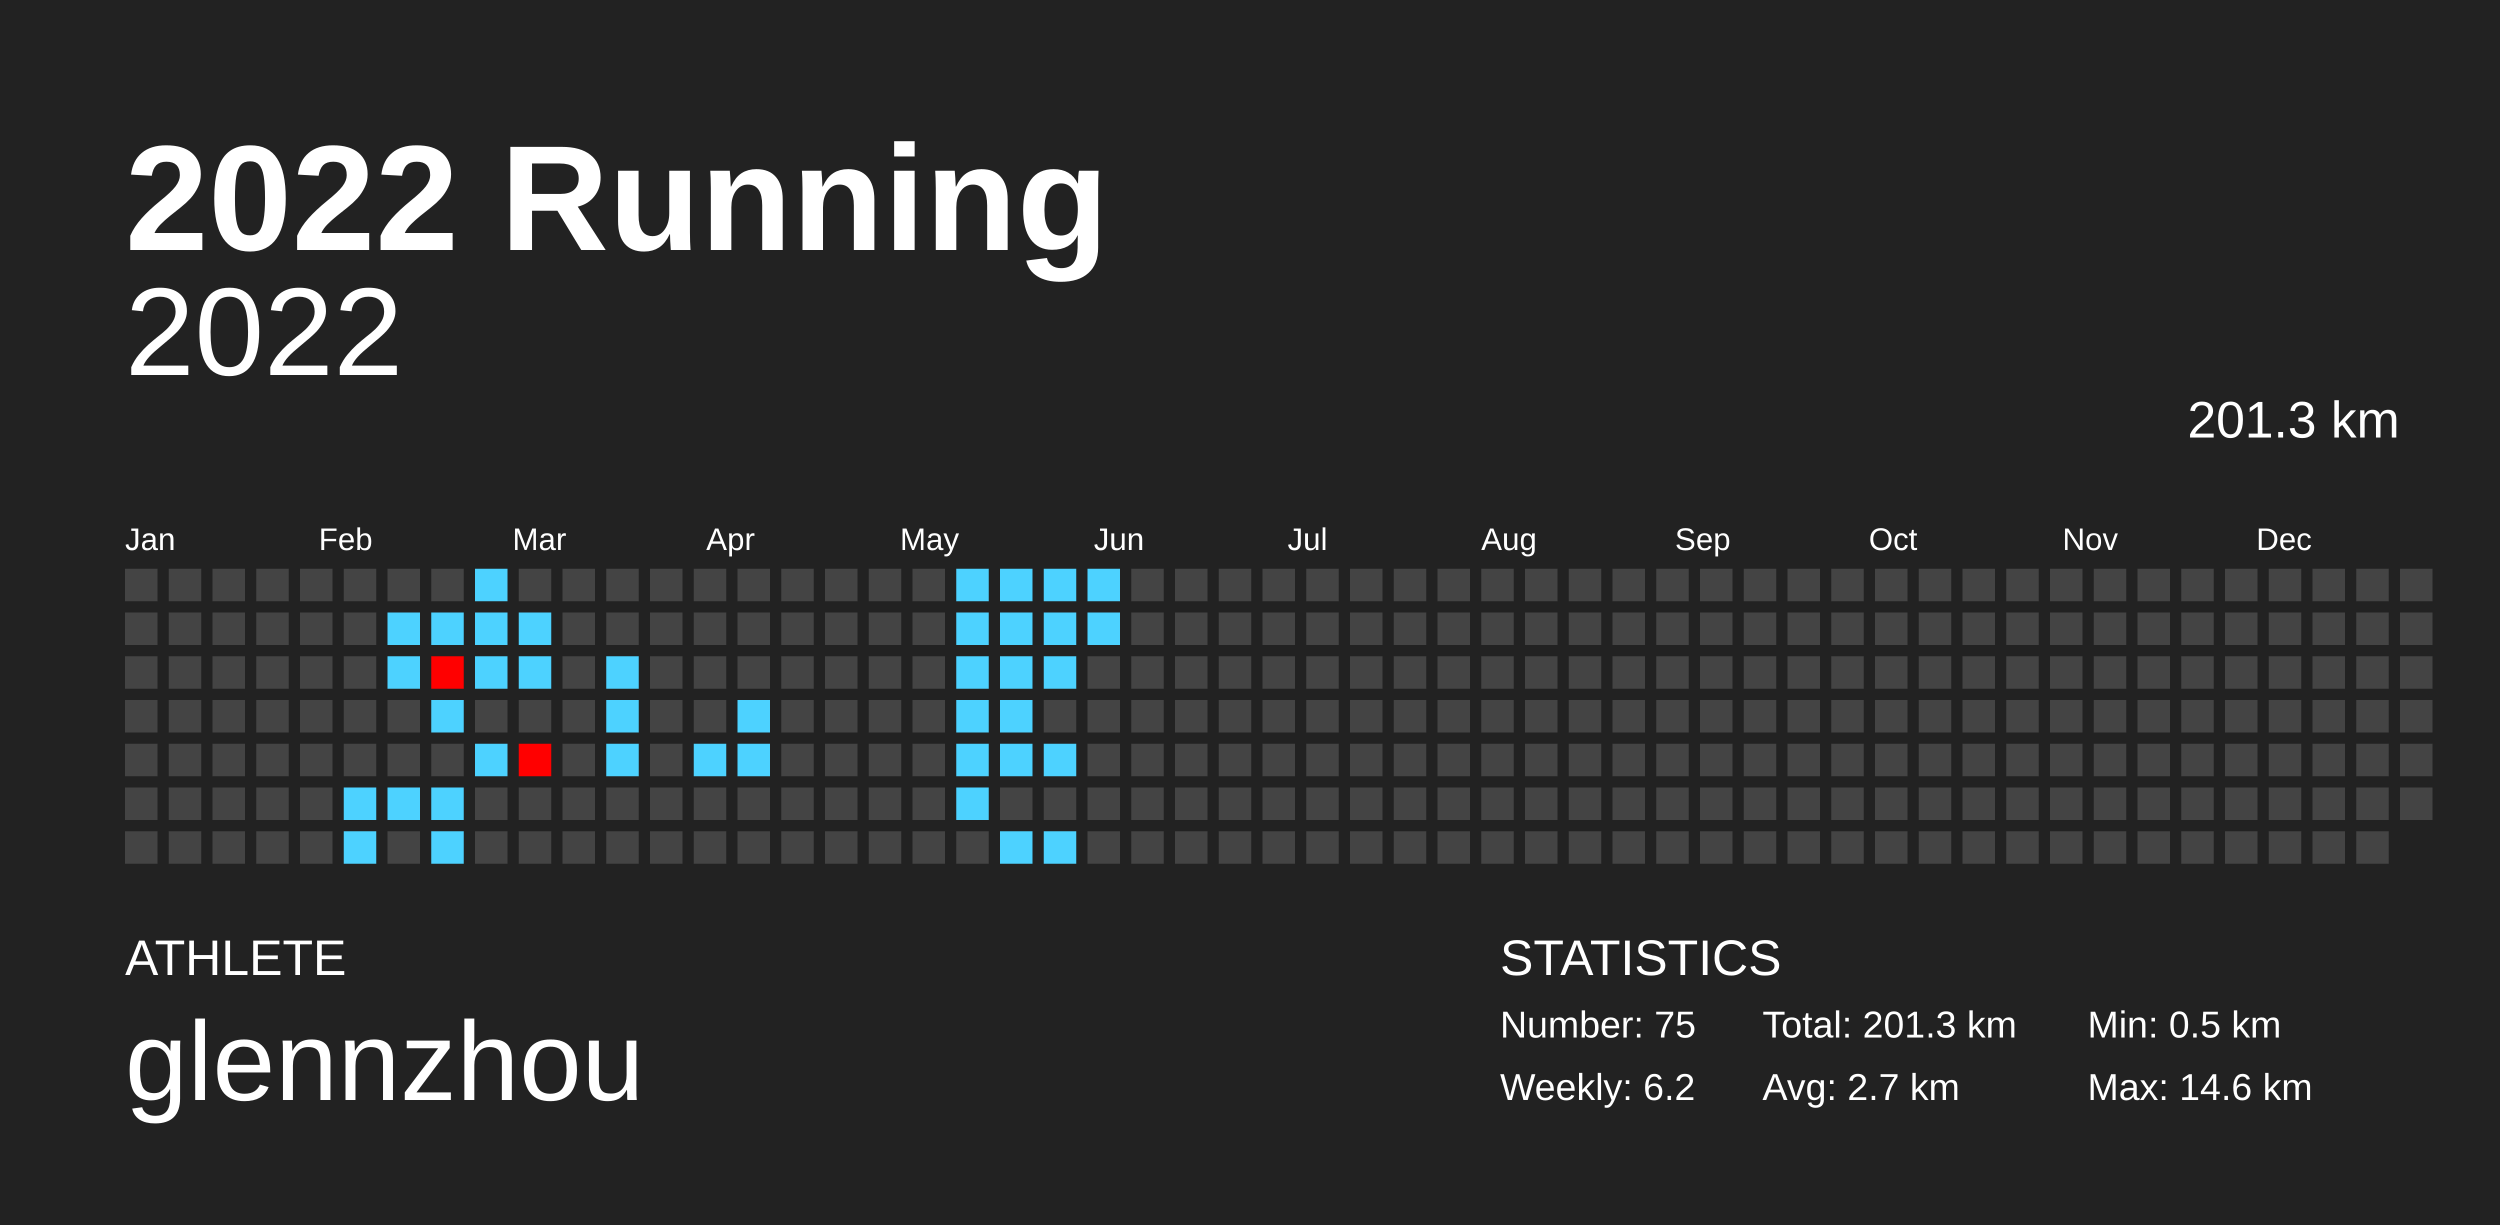
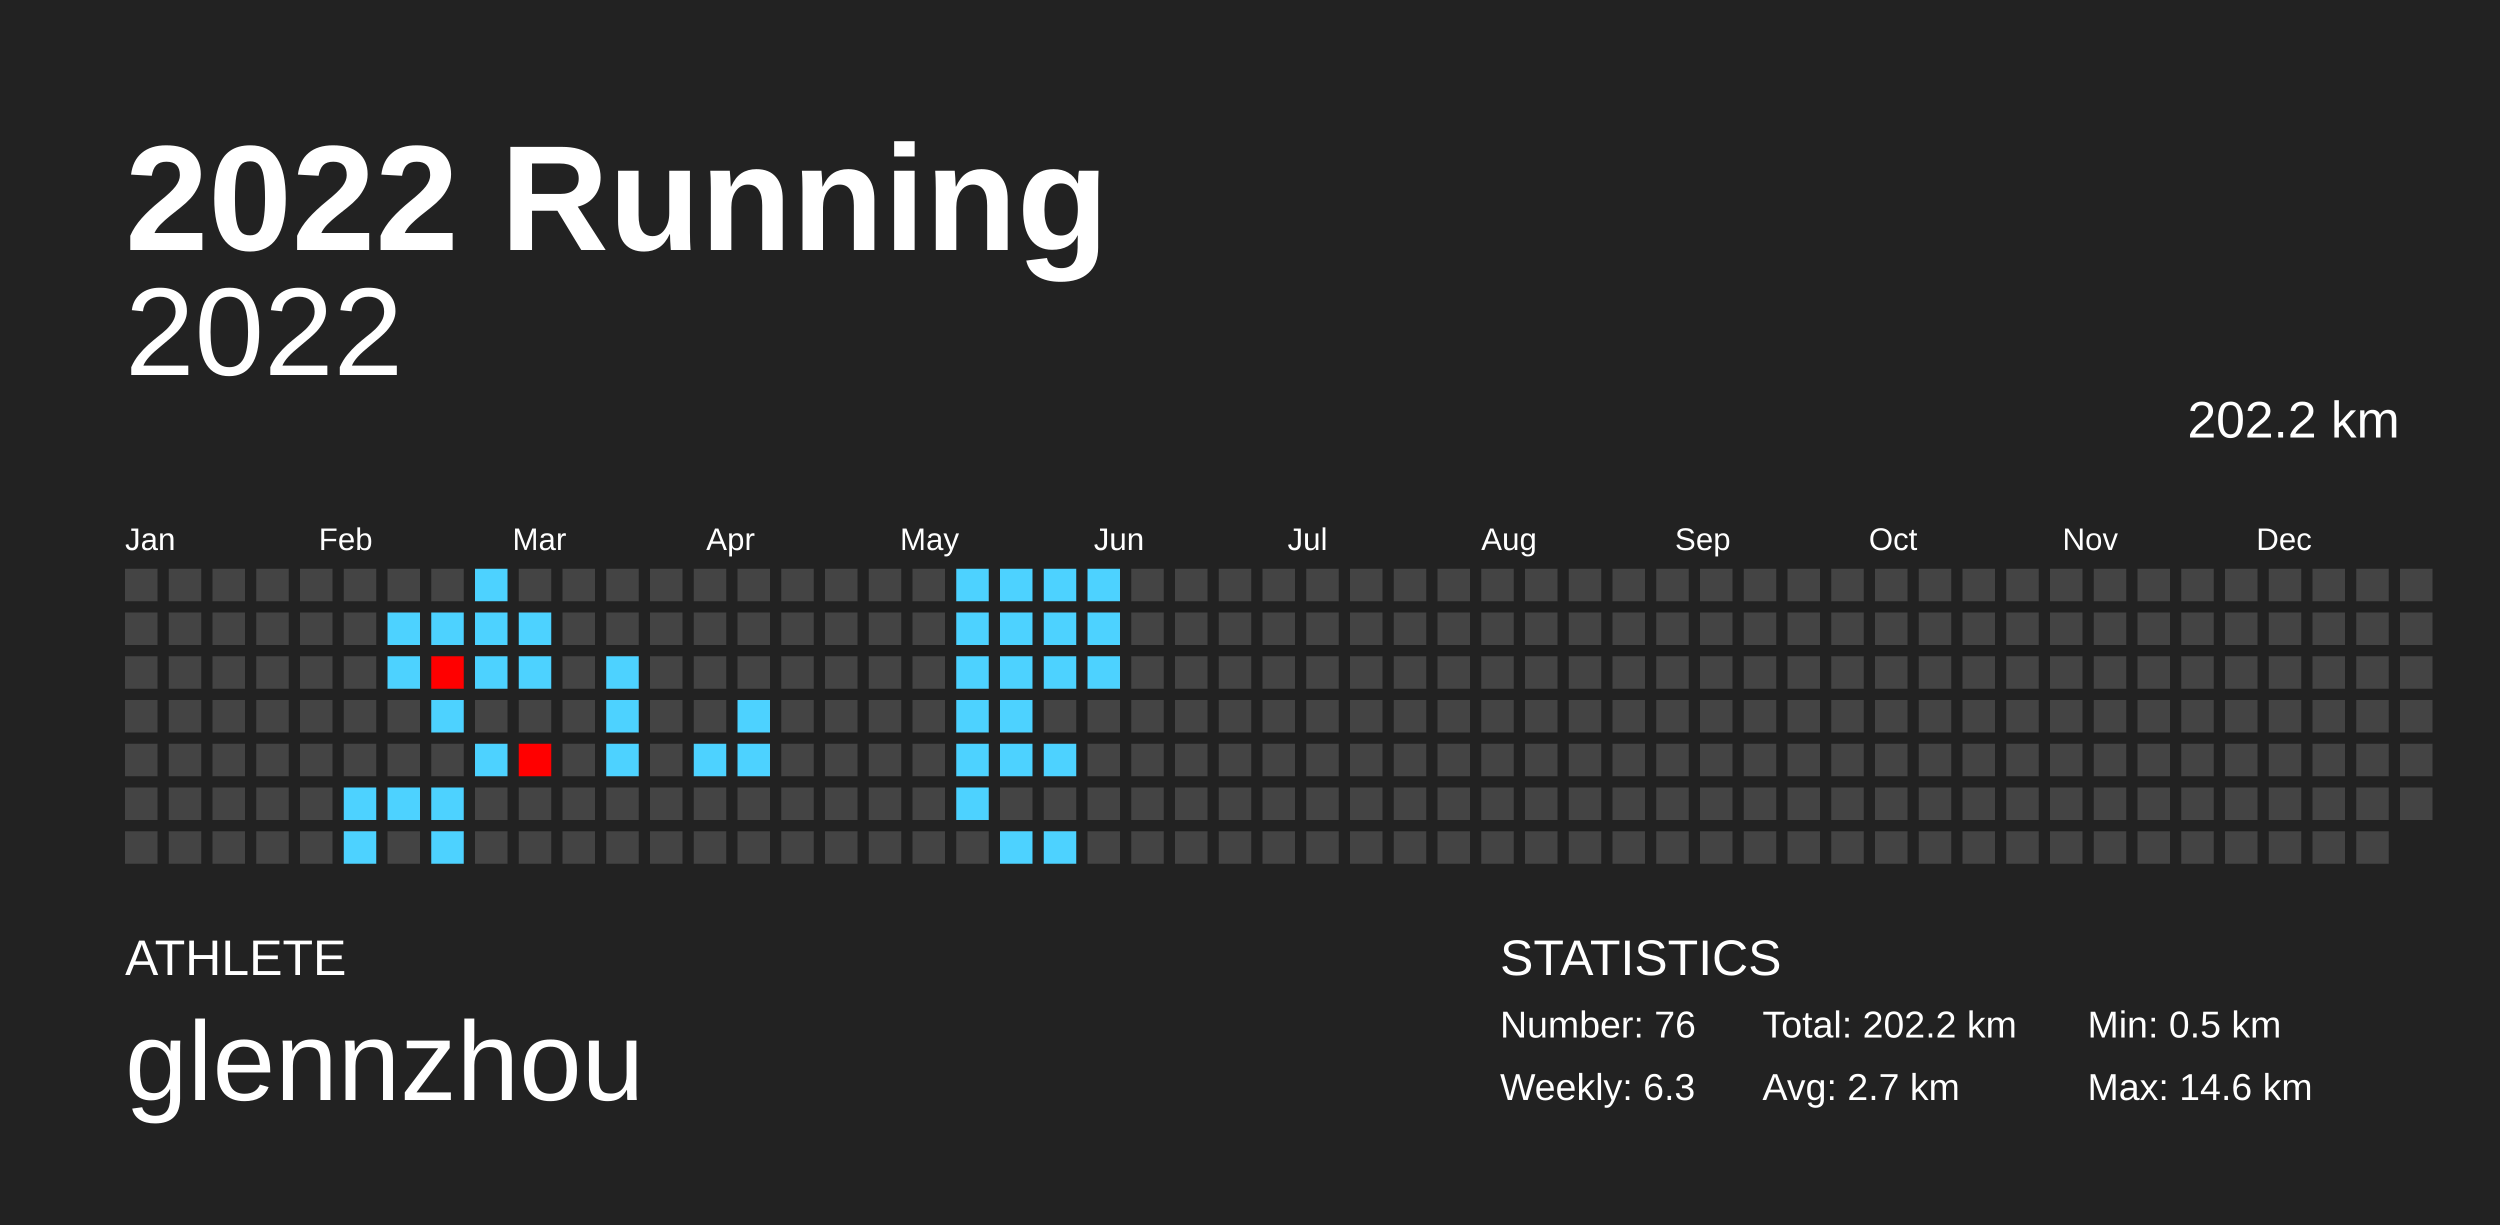
<svg xmlns="http://www.w3.org/2000/svg" baseProfile="full" height="98mm" version="1.1" viewBox="0,0,200,98" width="200mm">
  <defs />
  <rect fill="#222222" height="98" width="200" x="0" y="0" />
  <text fill="#FFFFFF" style="font-size:12px; font-family:Arial; font-weight:bold;" x="10" y="20">2022 Running</text>
  <text fill="#FFFFFF" style="font-size:4px; font-family:Arial" x="10" y="78">ATHLETE</text>
  <text fill="#FFFFFF" style="font-size:9px; font-family:Arial" x="10" y="88">glennzhou</text>
  <text fill="#FFFFFF" style="font-size:4px; font-family:Arial" x="120" y="78">STATISTICS</text>
-   <text fill="#FFFFFF" style="font-size:3px; font-family:Arial" x="120" y="83">Number: 75</text>
-   <text fill="#FFFFFF" style="font-size:3px; font-family:Arial" x="120" y="88">Weekly: 6.2</text>
-   <text fill="#FFFFFF" style="font-size:3px; font-family:Arial" x="141" y="83">Total: 201.3 km</text>
+   <text fill="#FFFFFF" style="font-size:3px; font-family:Arial" x="120" y="83">Number: 76</text>
+   <text fill="#FFFFFF" style="font-size:3px; font-family:Arial" x="120" y="88">Weekly: 6.3</text>
+   <text fill="#FFFFFF" style="font-size:3px; font-family:Arial" x="141" y="83">Total: 202.2 km</text>
  <text fill="#FFFFFF" style="font-size:3px; font-family:Arial" x="141" y="88">Avg: 2.7 km</text>
  <text fill="#FFFFFF" style="font-size:3px; font-family:Arial" x="167" y="83">Min: 0.5 km</text>
  <text fill="#FFFFFF" style="font-size:3px; font-family:Arial" x="167" y="88">Max: 14.6 km</text>
  <text alignment-baseline="hanging" fill="#FFFFFF" style="font-size:10.0px; font-family:Arial;" x="10" y="30">2022</text>
-   <text alignment-baseline="hanging" fill="#FFFFFF" style="font-size:4.125px; font-family:Arial;" x="175" y="35">201.3 km</text>
+   <text alignment-baseline="hanging" fill="#FFFFFF" style="font-size:4.125px; font-family:Arial;" x="175" y="35">202.2 km</text>
  <text fill="#FFFFFF" style="font-size:2.5px; font-family:Arial" x="10.0" y="44">Jan</text>
  <text fill="#FFFFFF" style="font-size:2.5px; font-family:Arial" x="25.5" y="44">Feb</text>
  <text fill="#FFFFFF" style="font-size:2.5px; font-family:Arial" x="41.0" y="44">Mar</text>
  <text fill="#FFFFFF" style="font-size:2.5px; font-family:Arial" x="56.5" y="44">Apr</text>
  <text fill="#FFFFFF" style="font-size:2.5px; font-family:Arial" x="72.0" y="44">May</text>
  <text fill="#FFFFFF" style="font-size:2.5px; font-family:Arial" x="87.5" y="44">Jun</text>
  <text fill="#FFFFFF" style="font-size:2.5px; font-family:Arial" x="103.0" y="44">Jul</text>
  <text fill="#FFFFFF" style="font-size:2.5px; font-family:Arial" x="118.5" y="44">Aug</text>
  <text fill="#FFFFFF" style="font-size:2.5px; font-family:Arial" x="134.0" y="44">Sep</text>
  <text fill="#FFFFFF" style="font-size:2.5px; font-family:Arial" x="149.5" y="44">Oct</text>
  <text fill="#FFFFFF" style="font-size:2.5px; font-family:Arial" x="165.0" y="44">Nov</text>
  <text fill="#FFFFFF" style="font-size:2.5px; font-family:Arial" x="180.5" y="44">Dec</text>
  <rect fill="#444444" height="2.6" width="2.6" x="10.0" y="45.5" />
  <rect fill="#444444" height="2.6" width="2.6" x="10.0" y="49.0" />
  <rect fill="#444444" height="2.6" width="2.6" x="10.0" y="52.5" />
  <rect fill="#444444" height="2.6" width="2.6" x="10.0" y="56.0" />
  <rect fill="#444444" height="2.6" width="2.6" x="10.0" y="59.5" />
  <rect fill="#444444" height="2.6" width="2.6" x="10.0" y="63.0" />
  <rect fill="#444444" height="2.6" width="2.6" x="10.0" y="66.5" />
  <rect fill="#444444" height="2.6" width="2.6" x="13.5" y="45.5" />
  <rect fill="#444444" height="2.6" width="2.6" x="13.5" y="49.0" />
  <rect fill="#444444" height="2.6" width="2.6" x="13.5" y="52.5" />
  <rect fill="#444444" height="2.6" width="2.6" x="13.5" y="56.0" />
  <rect fill="#444444" height="2.6" width="2.6" x="13.5" y="59.5" />
  <rect fill="#444444" height="2.6" width="2.6" x="13.5" y="63.0" />
  <rect fill="#444444" height="2.6" width="2.6" x="13.5" y="66.5" />
  <rect fill="#444444" height="2.6" width="2.6" x="17.0" y="45.5" />
  <rect fill="#444444" height="2.6" width="2.6" x="17.0" y="49.0" />
  <rect fill="#444444" height="2.6" width="2.6" x="17.0" y="52.5" />
  <rect fill="#444444" height="2.6" width="2.6" x="17.0" y="56.0" />
  <rect fill="#444444" height="2.6" width="2.6" x="17.0" y="59.5" />
  <rect fill="#444444" height="2.6" width="2.6" x="17.0" y="63.0" />
  <rect fill="#444444" height="2.6" width="2.6" x="17.0" y="66.5" />
  <rect fill="#444444" height="2.6" width="2.6" x="20.5" y="45.5" />
  <rect fill="#444444" height="2.6" width="2.6" x="20.5" y="49.0" />
  <rect fill="#444444" height="2.6" width="2.6" x="20.5" y="52.5" />
  <rect fill="#444444" height="2.6" width="2.6" x="20.5" y="56.0" />
  <rect fill="#444444" height="2.6" width="2.6" x="20.5" y="59.5" />
  <rect fill="#444444" height="2.6" width="2.6" x="20.5" y="63.0" />
  <rect fill="#444444" height="2.6" width="2.6" x="20.5" y="66.5" />
  <rect fill="#444444" height="2.6" width="2.6" x="24.0" y="45.5" />
  <rect fill="#444444" height="2.6" width="2.6" x="24.0" y="49.0" />
  <rect fill="#444444" height="2.6" width="2.6" x="24.0" y="52.5" />
  <rect fill="#444444" height="2.6" width="2.6" x="24.0" y="56.0" />
  <rect fill="#444444" height="2.6" width="2.6" x="24.0" y="59.5" />
  <rect fill="#444444" height="2.6" width="2.6" x="24.0" y="63.0" />
  <rect fill="#444444" height="2.6" width="2.6" x="24.0" y="66.5" />
  <rect fill="#444444" height="2.6" width="2.6" x="27.5" y="45.5" />
  <rect fill="#444444" height="2.6" width="2.6" x="27.5" y="49.0" />
  <rect fill="#444444" height="2.6" width="2.6" x="27.5" y="52.5" />
  <rect fill="#444444" height="2.6" width="2.6" x="27.5" y="56.0" />
  <rect fill="#444444" height="2.6" width="2.6" x="27.5" y="59.5" />
  <rect fill="#4dd2ff" height="2.6" width="2.6" x="27.5" y="63.0" />
  <rect fill="#4dd2ff" height="2.6" width="2.6" x="27.5" y="66.5" />
  <rect fill="#444444" height="2.6" width="2.6" x="31.0" y="45.5" />
  <rect fill="#4dd2ff" height="2.6" width="2.6" x="31.0" y="49.0" />
  <rect fill="#4dd2ff" height="2.6" width="2.6" x="31.0" y="52.5" />
  <rect fill="#444444" height="2.6" width="2.6" x="31.0" y="56.0" />
  <rect fill="#444444" height="2.6" width="2.6" x="31.0" y="59.5" />
  <rect fill="#4dd2ff" height="2.6" width="2.6" x="31.0" y="63.0" />
  <rect fill="#444444" height="2.6" width="2.6" x="31.0" y="66.5" />
  <rect fill="#444444" height="2.6" width="2.6" x="34.5" y="45.5" />
  <rect fill="#4dd2ff" height="2.6" width="2.6" x="34.5" y="49.0" />
  <rect fill="red" height="2.6" width="2.6" x="34.5" y="52.5" />
  <rect fill="#4dd2ff" height="2.6" width="2.6" x="34.5" y="56.0" />
  <rect fill="#444444" height="2.6" width="2.6" x="34.5" y="59.5" />
  <rect fill="#4dd2ff" height="2.6" width="2.6" x="34.5" y="63.0" />
  <rect fill="#4dd2ff" height="2.6" width="2.6" x="34.5" y="66.5" />
  <rect fill="#4dd2ff" height="2.6" width="2.6" x="38.0" y="45.5" />
  <rect fill="#4dd2ff" height="2.6" width="2.6" x="38.0" y="49.0" />
  <rect fill="#4dd2ff" height="2.6" width="2.6" x="38.0" y="52.5" />
  <rect fill="#444444" height="2.6" width="2.6" x="38.0" y="56.0" />
  <rect fill="#4dd2ff" height="2.6" width="2.6" x="38.0" y="59.5" />
  <rect fill="#444444" height="2.6" width="2.6" x="38.0" y="63.0" />
  <rect fill="#444444" height="2.6" width="2.6" x="38.0" y="66.5" />
  <rect fill="#444444" height="2.6" width="2.6" x="41.5" y="45.5" />
  <rect fill="#4dd2ff" height="2.6" width="2.6" x="41.5" y="49.0" />
  <rect fill="#4dd2ff" height="2.6" width="2.6" x="41.5" y="52.5" />
  <rect fill="#444444" height="2.6" width="2.6" x="41.5" y="56.0" />
  <rect fill="red" height="2.6" width="2.6" x="41.5" y="59.5" />
  <rect fill="#444444" height="2.6" width="2.6" x="41.5" y="63.0" />
  <rect fill="#444444" height="2.6" width="2.6" x="41.5" y="66.5" />
  <rect fill="#444444" height="2.6" width="2.6" x="45.0" y="45.5" />
  <rect fill="#444444" height="2.6" width="2.6" x="45.0" y="49.0" />
  <rect fill="#444444" height="2.6" width="2.6" x="45.0" y="52.5" />
  <rect fill="#444444" height="2.6" width="2.6" x="45.0" y="56.0" />
  <rect fill="#444444" height="2.6" width="2.6" x="45.0" y="59.5" />
  <rect fill="#444444" height="2.6" width="2.6" x="45.0" y="63.0" />
  <rect fill="#444444" height="2.6" width="2.6" x="45.0" y="66.5" />
  <rect fill="#444444" height="2.6" width="2.6" x="48.5" y="45.5" />
  <rect fill="#444444" height="2.6" width="2.6" x="48.5" y="49.0" />
  <rect fill="#4dd2ff" height="2.6" width="2.6" x="48.5" y="52.5" />
  <rect fill="#4dd2ff" height="2.6" width="2.6" x="48.5" y="56.0" />
  <rect fill="#4dd2ff" height="2.6" width="2.6" x="48.5" y="59.5" />
  <rect fill="#444444" height="2.6" width="2.6" x="48.5" y="63.0" />
  <rect fill="#444444" height="2.6" width="2.6" x="48.5" y="66.5" />
  <rect fill="#444444" height="2.6" width="2.6" x="52.0" y="45.5" />
  <rect fill="#444444" height="2.6" width="2.6" x="52.0" y="49.0" />
  <rect fill="#444444" height="2.6" width="2.6" x="52.0" y="52.5" />
  <rect fill="#444444" height="2.6" width="2.6" x="52.0" y="56.0" />
  <rect fill="#444444" height="2.6" width="2.6" x="52.0" y="59.5" />
  <rect fill="#444444" height="2.6" width="2.6" x="52.0" y="63.0" />
  <rect fill="#444444" height="2.6" width="2.6" x="52.0" y="66.5" />
  <rect fill="#444444" height="2.6" width="2.6" x="55.5" y="45.5" />
  <rect fill="#444444" height="2.6" width="2.6" x="55.5" y="49.0" />
  <rect fill="#444444" height="2.6" width="2.6" x="55.5" y="52.5" />
  <rect fill="#444444" height="2.6" width="2.6" x="55.5" y="56.0" />
  <rect fill="#4dd2ff" height="2.6" width="2.6" x="55.5" y="59.5" />
  <rect fill="#444444" height="2.6" width="2.6" x="55.5" y="63.0" />
  <rect fill="#444444" height="2.6" width="2.6" x="55.5" y="66.5" />
  <rect fill="#444444" height="2.6" width="2.6" x="59.0" y="45.5" />
  <rect fill="#444444" height="2.6" width="2.6" x="59.0" y="49.0" />
  <rect fill="#444444" height="2.6" width="2.6" x="59.0" y="52.5" />
  <rect fill="#4dd2ff" height="2.6" width="2.6" x="59.0" y="56.0" />
  <rect fill="#4dd2ff" height="2.6" width="2.6" x="59.0" y="59.5" />
  <rect fill="#444444" height="2.6" width="2.6" x="59.0" y="63.0" />
  <rect fill="#444444" height="2.6" width="2.6" x="59.0" y="66.5" />
  <rect fill="#444444" height="2.6" width="2.6" x="62.5" y="45.5" />
  <rect fill="#444444" height="2.6" width="2.6" x="62.5" y="49.0" />
  <rect fill="#444444" height="2.6" width="2.6" x="62.5" y="52.5" />
  <rect fill="#444444" height="2.6" width="2.6" x="62.5" y="56.0" />
  <rect fill="#444444" height="2.6" width="2.6" x="62.5" y="59.5" />
  <rect fill="#444444" height="2.6" width="2.6" x="62.5" y="63.0" />
  <rect fill="#444444" height="2.6" width="2.6" x="62.5" y="66.5" />
  <rect fill="#444444" height="2.6" width="2.6" x="66.0" y="45.5" />
  <rect fill="#444444" height="2.6" width="2.6" x="66.0" y="49.0" />
  <rect fill="#444444" height="2.6" width="2.6" x="66.0" y="52.5" />
  <rect fill="#444444" height="2.6" width="2.6" x="66.0" y="56.0" />
  <rect fill="#444444" height="2.6" width="2.6" x="66.0" y="59.5" />
  <rect fill="#444444" height="2.6" width="2.6" x="66.0" y="63.0" />
  <rect fill="#444444" height="2.6" width="2.6" x="66.0" y="66.5" />
  <rect fill="#444444" height="2.6" width="2.6" x="69.5" y="45.5" />
  <rect fill="#444444" height="2.6" width="2.6" x="69.5" y="49.0" />
  <rect fill="#444444" height="2.6" width="2.6" x="69.5" y="52.5" />
  <rect fill="#444444" height="2.6" width="2.6" x="69.5" y="56.0" />
  <rect fill="#444444" height="2.6" width="2.6" x="69.5" y="59.5" />
  <rect fill="#444444" height="2.6" width="2.6" x="69.5" y="63.0" />
  <rect fill="#444444" height="2.6" width="2.6" x="69.5" y="66.5" />
  <rect fill="#444444" height="2.6" width="2.6" x="73.0" y="45.5" />
  <rect fill="#444444" height="2.6" width="2.6" x="73.0" y="49.0" />
  <rect fill="#444444" height="2.6" width="2.6" x="73.0" y="52.5" />
  <rect fill="#444444" height="2.6" width="2.6" x="73.0" y="56.0" />
  <rect fill="#444444" height="2.6" width="2.6" x="73.0" y="59.5" />
  <rect fill="#444444" height="2.6" width="2.6" x="73.0" y="63.0" />
  <rect fill="#444444" height="2.6" width="2.6" x="73.0" y="66.5" />
  <rect fill="#4dd2ff" height="2.6" width="2.6" x="76.5" y="45.5" />
  <rect fill="#4dd2ff" height="2.6" width="2.6" x="76.5" y="49.0" />
  <rect fill="#4dd2ff" height="2.6" width="2.6" x="76.5" y="52.5" />
  <rect fill="#4dd2ff" height="2.6" width="2.6" x="76.5" y="56.0" />
  <rect fill="#4dd2ff" height="2.6" width="2.6" x="76.5" y="59.5" />
  <rect fill="#4dd2ff" height="2.6" width="2.6" x="76.5" y="63.0" />
  <rect fill="#444444" height="2.6" width="2.6" x="76.5" y="66.5" />
  <rect fill="#4dd2ff" height="2.6" width="2.6" x="80.0" y="45.5" />
  <rect fill="#4dd2ff" height="2.6" width="2.6" x="80.0" y="49.0" />
  <rect fill="#4dd2ff" height="2.6" width="2.6" x="80.0" y="52.5" />
  <rect fill="#4dd2ff" height="2.6" width="2.6" x="80.0" y="56.0" />
  <rect fill="#4dd2ff" height="2.6" width="2.6" x="80.0" y="59.5" />
  <rect fill="#444444" height="2.6" width="2.6" x="80.0" y="63.0" />
  <rect fill="#4dd2ff" height="2.6" width="2.6" x="80.0" y="66.5" />
  <rect fill="#4dd2ff" height="2.6" width="2.6" x="83.5" y="45.5" />
  <rect fill="#4dd2ff" height="2.6" width="2.6" x="83.5" y="49.0" />
  <rect fill="#4dd2ff" height="2.6" width="2.6" x="83.5" y="52.5" />
  <rect fill="#444444" height="2.6" width="2.6" x="83.5" y="56.0" />
  <rect fill="#4dd2ff" height="2.6" width="2.6" x="83.5" y="59.5" />
  <rect fill="#444444" height="2.6" width="2.6" x="83.5" y="63.0" />
  <rect fill="#4dd2ff" height="2.6" width="2.6" x="83.5" y="66.5" />
  <rect fill="#4dd2ff" height="2.6" width="2.6" x="87.0" y="45.5" />
  <rect fill="#4dd2ff" height="2.6" width="2.6" x="87.0" y="49.0" />
-   <rect fill="#444444" height="2.6" width="2.6" x="87.0" y="52.5" />
+   <rect fill="#4dd2ff" height="2.6" width="2.6" x="87.0" y="52.5" />
  <rect fill="#444444" height="2.6" width="2.6" x="87.0" y="56.0" />
  <rect fill="#444444" height="2.6" width="2.6" x="87.0" y="59.5" />
  <rect fill="#444444" height="2.6" width="2.6" x="87.0" y="63.0" />
  <rect fill="#444444" height="2.6" width="2.6" x="87.0" y="66.5" />
  <rect fill="#444444" height="2.6" width="2.6" x="90.5" y="45.5" />
  <rect fill="#444444" height="2.6" width="2.6" x="90.5" y="49.0" />
  <rect fill="#444444" height="2.6" width="2.6" x="90.5" y="52.5" />
  <rect fill="#444444" height="2.6" width="2.6" x="90.5" y="56.0" />
  <rect fill="#444444" height="2.6" width="2.6" x="90.5" y="59.5" />
  <rect fill="#444444" height="2.6" width="2.6" x="90.5" y="63.0" />
  <rect fill="#444444" height="2.6" width="2.6" x="90.5" y="66.5" />
  <rect fill="#444444" height="2.6" width="2.6" x="94.0" y="45.5" />
  <rect fill="#444444" height="2.6" width="2.6" x="94.0" y="49.0" />
  <rect fill="#444444" height="2.6" width="2.6" x="94.0" y="52.5" />
  <rect fill="#444444" height="2.6" width="2.6" x="94.0" y="56.0" />
  <rect fill="#444444" height="2.6" width="2.6" x="94.0" y="59.5" />
  <rect fill="#444444" height="2.6" width="2.6" x="94.0" y="63.0" />
  <rect fill="#444444" height="2.6" width="2.6" x="94.0" y="66.5" />
  <rect fill="#444444" height="2.6" width="2.6" x="97.5" y="45.5" />
  <rect fill="#444444" height="2.6" width="2.6" x="97.5" y="49.0" />
  <rect fill="#444444" height="2.6" width="2.6" x="97.5" y="52.5" />
  <rect fill="#444444" height="2.6" width="2.6" x="97.5" y="56.0" />
  <rect fill="#444444" height="2.6" width="2.6" x="97.5" y="59.5" />
  <rect fill="#444444" height="2.6" width="2.6" x="97.5" y="63.0" />
  <rect fill="#444444" height="2.6" width="2.6" x="97.5" y="66.5" />
  <rect fill="#444444" height="2.6" width="2.6" x="101.0" y="45.5" />
  <rect fill="#444444" height="2.6" width="2.6" x="101.0" y="49.0" />
  <rect fill="#444444" height="2.6" width="2.6" x="101.0" y="52.5" />
  <rect fill="#444444" height="2.6" width="2.6" x="101.0" y="56.0" />
  <rect fill="#444444" height="2.6" width="2.6" x="101.0" y="59.5" />
  <rect fill="#444444" height="2.6" width="2.6" x="101.0" y="63.0" />
  <rect fill="#444444" height="2.6" width="2.6" x="101.0" y="66.5" />
  <rect fill="#444444" height="2.6" width="2.6" x="104.5" y="45.5" />
  <rect fill="#444444" height="2.6" width="2.6" x="104.5" y="49.0" />
  <rect fill="#444444" height="2.6" width="2.6" x="104.5" y="52.5" />
  <rect fill="#444444" height="2.6" width="2.6" x="104.5" y="56.0" />
  <rect fill="#444444" height="2.6" width="2.6" x="104.5" y="59.5" />
  <rect fill="#444444" height="2.6" width="2.6" x="104.5" y="63.0" />
  <rect fill="#444444" height="2.6" width="2.6" x="104.5" y="66.5" />
  <rect fill="#444444" height="2.6" width="2.6" x="108.0" y="45.5" />
  <rect fill="#444444" height="2.6" width="2.6" x="108.0" y="49.0" />
  <rect fill="#444444" height="2.6" width="2.6" x="108.0" y="52.5" />
  <rect fill="#444444" height="2.6" width="2.6" x="108.0" y="56.0" />
  <rect fill="#444444" height="2.6" width="2.6" x="108.0" y="59.5" />
  <rect fill="#444444" height="2.6" width="2.6" x="108.0" y="63.0" />
  <rect fill="#444444" height="2.6" width="2.6" x="108.0" y="66.5" />
  <rect fill="#444444" height="2.6" width="2.6" x="111.5" y="45.5" />
  <rect fill="#444444" height="2.6" width="2.6" x="111.5" y="49.0" />
  <rect fill="#444444" height="2.6" width="2.6" x="111.5" y="52.5" />
  <rect fill="#444444" height="2.6" width="2.6" x="111.5" y="56.0" />
  <rect fill="#444444" height="2.6" width="2.6" x="111.5" y="59.5" />
  <rect fill="#444444" height="2.6" width="2.6" x="111.5" y="63.0" />
  <rect fill="#444444" height="2.6" width="2.6" x="111.5" y="66.5" />
  <rect fill="#444444" height="2.6" width="2.6" x="115.0" y="45.5" />
  <rect fill="#444444" height="2.6" width="2.6" x="115.0" y="49.0" />
  <rect fill="#444444" height="2.6" width="2.6" x="115.0" y="52.5" />
  <rect fill="#444444" height="2.6" width="2.6" x="115.0" y="56.0" />
  <rect fill="#444444" height="2.6" width="2.6" x="115.0" y="59.5" />
  <rect fill="#444444" height="2.6" width="2.6" x="115.0" y="63.0" />
  <rect fill="#444444" height="2.6" width="2.6" x="115.0" y="66.5" />
  <rect fill="#444444" height="2.6" width="2.6" x="118.5" y="45.5" />
  <rect fill="#444444" height="2.6" width="2.6" x="118.5" y="49.0" />
  <rect fill="#444444" height="2.6" width="2.6" x="118.5" y="52.5" />
  <rect fill="#444444" height="2.6" width="2.6" x="118.5" y="56.0" />
  <rect fill="#444444" height="2.6" width="2.6" x="118.5" y="59.5" />
  <rect fill="#444444" height="2.6" width="2.6" x="118.5" y="63.0" />
  <rect fill="#444444" height="2.6" width="2.6" x="118.5" y="66.5" />
  <rect fill="#444444" height="2.6" width="2.6" x="122.0" y="45.5" />
  <rect fill="#444444" height="2.6" width="2.6" x="122.0" y="49.0" />
  <rect fill="#444444" height="2.6" width="2.6" x="122.0" y="52.5" />
  <rect fill="#444444" height="2.6" width="2.6" x="122.0" y="56.0" />
  <rect fill="#444444" height="2.6" width="2.6" x="122.0" y="59.5" />
  <rect fill="#444444" height="2.6" width="2.6" x="122.0" y="63.0" />
  <rect fill="#444444" height="2.6" width="2.6" x="122.0" y="66.5" />
  <rect fill="#444444" height="2.6" width="2.6" x="125.5" y="45.5" />
  <rect fill="#444444" height="2.6" width="2.6" x="125.5" y="49.0" />
  <rect fill="#444444" height="2.6" width="2.6" x="125.5" y="52.5" />
  <rect fill="#444444" height="2.6" width="2.6" x="125.5" y="56.0" />
  <rect fill="#444444" height="2.6" width="2.6" x="125.5" y="59.5" />
  <rect fill="#444444" height="2.6" width="2.6" x="125.5" y="63.0" />
  <rect fill="#444444" height="2.6" width="2.6" x="125.5" y="66.5" />
  <rect fill="#444444" height="2.6" width="2.6" x="129.0" y="45.5" />
  <rect fill="#444444" height="2.6" width="2.6" x="129.0" y="49.0" />
  <rect fill="#444444" height="2.6" width="2.6" x="129.0" y="52.5" />
  <rect fill="#444444" height="2.6" width="2.6" x="129.0" y="56.0" />
  <rect fill="#444444" height="2.6" width="2.6" x="129.0" y="59.5" />
  <rect fill="#444444" height="2.6" width="2.6" x="129.0" y="63.0" />
  <rect fill="#444444" height="2.6" width="2.6" x="129.0" y="66.5" />
  <rect fill="#444444" height="2.6" width="2.6" x="132.5" y="45.5" />
  <rect fill="#444444" height="2.6" width="2.6" x="132.5" y="49.0" />
  <rect fill="#444444" height="2.6" width="2.6" x="132.5" y="52.5" />
  <rect fill="#444444" height="2.6" width="2.6" x="132.5" y="56.0" />
  <rect fill="#444444" height="2.6" width="2.6" x="132.5" y="59.5" />
  <rect fill="#444444" height="2.6" width="2.6" x="132.5" y="63.0" />
  <rect fill="#444444" height="2.6" width="2.6" x="132.5" y="66.5" />
  <rect fill="#444444" height="2.6" width="2.6" x="136.0" y="45.5" />
  <rect fill="#444444" height="2.6" width="2.6" x="136.0" y="49.0" />
  <rect fill="#444444" height="2.6" width="2.6" x="136.0" y="52.5" />
  <rect fill="#444444" height="2.6" width="2.6" x="136.0" y="56.0" />
  <rect fill="#444444" height="2.6" width="2.6" x="136.0" y="59.5" />
  <rect fill="#444444" height="2.6" width="2.6" x="136.0" y="63.0" />
  <rect fill="#444444" height="2.6" width="2.6" x="136.0" y="66.5" />
  <rect fill="#444444" height="2.6" width="2.6" x="139.5" y="45.5" />
  <rect fill="#444444" height="2.6" width="2.6" x="139.5" y="49.0" />
  <rect fill="#444444" height="2.6" width="2.6" x="139.5" y="52.5" />
  <rect fill="#444444" height="2.6" width="2.6" x="139.5" y="56.0" />
  <rect fill="#444444" height="2.6" width="2.6" x="139.5" y="59.5" />
  <rect fill="#444444" height="2.6" width="2.6" x="139.5" y="63.0" />
  <rect fill="#444444" height="2.6" width="2.6" x="139.5" y="66.5" />
  <rect fill="#444444" height="2.6" width="2.6" x="143.0" y="45.5" />
  <rect fill="#444444" height="2.6" width="2.6" x="143.0" y="49.0" />
  <rect fill="#444444" height="2.6" width="2.6" x="143.0" y="52.5" />
  <rect fill="#444444" height="2.6" width="2.6" x="143.0" y="56.0" />
  <rect fill="#444444" height="2.6" width="2.6" x="143.0" y="59.5" />
  <rect fill="#444444" height="2.6" width="2.6" x="143.0" y="63.0" />
  <rect fill="#444444" height="2.6" width="2.6" x="143.0" y="66.5" />
  <rect fill="#444444" height="2.6" width="2.6" x="146.5" y="45.5" />
  <rect fill="#444444" height="2.6" width="2.6" x="146.5" y="49.0" />
  <rect fill="#444444" height="2.6" width="2.6" x="146.5" y="52.5" />
  <rect fill="#444444" height="2.6" width="2.6" x="146.5" y="56.0" />
  <rect fill="#444444" height="2.6" width="2.6" x="146.5" y="59.5" />
  <rect fill="#444444" height="2.6" width="2.6" x="146.5" y="63.0" />
  <rect fill="#444444" height="2.6" width="2.6" x="146.5" y="66.5" />
  <rect fill="#444444" height="2.6" width="2.6" x="150.0" y="45.5" />
  <rect fill="#444444" height="2.6" width="2.6" x="150.0" y="49.0" />
  <rect fill="#444444" height="2.6" width="2.6" x="150.0" y="52.5" />
  <rect fill="#444444" height="2.6" width="2.6" x="150.0" y="56.0" />
  <rect fill="#444444" height="2.6" width="2.6" x="150.0" y="59.5" />
  <rect fill="#444444" height="2.6" width="2.6" x="150.0" y="63.0" />
  <rect fill="#444444" height="2.6" width="2.6" x="150.0" y="66.5" />
  <rect fill="#444444" height="2.6" width="2.6" x="153.5" y="45.5" />
  <rect fill="#444444" height="2.6" width="2.6" x="153.5" y="49.0" />
  <rect fill="#444444" height="2.6" width="2.6" x="153.5" y="52.5" />
  <rect fill="#444444" height="2.6" width="2.6" x="153.5" y="56.0" />
  <rect fill="#444444" height="2.6" width="2.6" x="153.5" y="59.5" />
  <rect fill="#444444" height="2.6" width="2.6" x="153.5" y="63.0" />
  <rect fill="#444444" height="2.6" width="2.6" x="153.5" y="66.5" />
  <rect fill="#444444" height="2.6" width="2.6" x="157.0" y="45.5" />
  <rect fill="#444444" height="2.6" width="2.6" x="157.0" y="49.0" />
  <rect fill="#444444" height="2.6" width="2.6" x="157.0" y="52.5" />
  <rect fill="#444444" height="2.6" width="2.6" x="157.0" y="56.0" />
  <rect fill="#444444" height="2.6" width="2.6" x="157.0" y="59.5" />
  <rect fill="#444444" height="2.6" width="2.6" x="157.0" y="63.0" />
  <rect fill="#444444" height="2.6" width="2.6" x="157.0" y="66.5" />
  <rect fill="#444444" height="2.6" width="2.6" x="160.5" y="45.5" />
  <rect fill="#444444" height="2.6" width="2.6" x="160.5" y="49.0" />
  <rect fill="#444444" height="2.6" width="2.6" x="160.5" y="52.5" />
  <rect fill="#444444" height="2.6" width="2.6" x="160.5" y="56.0" />
  <rect fill="#444444" height="2.6" width="2.6" x="160.5" y="59.5" />
  <rect fill="#444444" height="2.6" width="2.6" x="160.5" y="63.0" />
  <rect fill="#444444" height="2.6" width="2.6" x="160.5" y="66.5" />
  <rect fill="#444444" height="2.6" width="2.6" x="164.0" y="45.5" />
  <rect fill="#444444" height="2.6" width="2.6" x="164.0" y="49.0" />
  <rect fill="#444444" height="2.6" width="2.6" x="164.0" y="52.5" />
  <rect fill="#444444" height="2.6" width="2.6" x="164.0" y="56.0" />
  <rect fill="#444444" height="2.6" width="2.6" x="164.0" y="59.5" />
  <rect fill="#444444" height="2.6" width="2.6" x="164.0" y="63.0" />
  <rect fill="#444444" height="2.6" width="2.6" x="164.0" y="66.5" />
  <rect fill="#444444" height="2.6" width="2.6" x="167.5" y="45.5" />
  <rect fill="#444444" height="2.6" width="2.6" x="167.5" y="49.0" />
  <rect fill="#444444" height="2.6" width="2.6" x="167.5" y="52.5" />
  <rect fill="#444444" height="2.6" width="2.6" x="167.5" y="56.0" />
  <rect fill="#444444" height="2.6" width="2.6" x="167.5" y="59.5" />
  <rect fill="#444444" height="2.6" width="2.6" x="167.5" y="63.0" />
  <rect fill="#444444" height="2.6" width="2.6" x="167.5" y="66.5" />
  <rect fill="#444444" height="2.6" width="2.6" x="171.0" y="45.5" />
  <rect fill="#444444" height="2.6" width="2.6" x="171.0" y="49.0" />
  <rect fill="#444444" height="2.6" width="2.6" x="171.0" y="52.5" />
  <rect fill="#444444" height="2.6" width="2.6" x="171.0" y="56.0" />
  <rect fill="#444444" height="2.6" width="2.6" x="171.0" y="59.5" />
  <rect fill="#444444" height="2.6" width="2.6" x="171.0" y="63.0" />
  <rect fill="#444444" height="2.6" width="2.6" x="171.0" y="66.5" />
  <rect fill="#444444" height="2.6" width="2.6" x="174.5" y="45.5" />
  <rect fill="#444444" height="2.6" width="2.6" x="174.5" y="49.0" />
  <rect fill="#444444" height="2.6" width="2.6" x="174.5" y="52.5" />
  <rect fill="#444444" height="2.6" width="2.6" x="174.5" y="56.0" />
  <rect fill="#444444" height="2.6" width="2.6" x="174.5" y="59.5" />
  <rect fill="#444444" height="2.6" width="2.6" x="174.5" y="63.0" />
  <rect fill="#444444" height="2.6" width="2.6" x="174.5" y="66.5" />
  <rect fill="#444444" height="2.6" width="2.6" x="178.0" y="45.5" />
  <rect fill="#444444" height="2.6" width="2.6" x="178.0" y="49.0" />
  <rect fill="#444444" height="2.6" width="2.6" x="178.0" y="52.5" />
  <rect fill="#444444" height="2.6" width="2.6" x="178.0" y="56.0" />
  <rect fill="#444444" height="2.6" width="2.6" x="178.0" y="59.5" />
  <rect fill="#444444" height="2.6" width="2.6" x="178.0" y="63.0" />
  <rect fill="#444444" height="2.6" width="2.6" x="178.0" y="66.5" />
  <rect fill="#444444" height="2.6" width="2.6" x="181.5" y="45.5" />
  <rect fill="#444444" height="2.6" width="2.6" x="181.5" y="49.0" />
  <rect fill="#444444" height="2.6" width="2.6" x="181.5" y="52.5" />
  <rect fill="#444444" height="2.6" width="2.6" x="181.5" y="56.0" />
  <rect fill="#444444" height="2.6" width="2.6" x="181.5" y="59.5" />
  <rect fill="#444444" height="2.6" width="2.6" x="181.5" y="63.0" />
  <rect fill="#444444" height="2.6" width="2.6" x="181.5" y="66.5" />
  <rect fill="#444444" height="2.6" width="2.6" x="185.0" y="45.5" />
  <rect fill="#444444" height="2.6" width="2.6" x="185.0" y="49.0" />
  <rect fill="#444444" height="2.6" width="2.6" x="185.0" y="52.5" />
  <rect fill="#444444" height="2.6" width="2.6" x="185.0" y="56.0" />
  <rect fill="#444444" height="2.6" width="2.6" x="185.0" y="59.5" />
  <rect fill="#444444" height="2.6" width="2.6" x="185.0" y="63.0" />
  <rect fill="#444444" height="2.6" width="2.6" x="185.0" y="66.5" />
  <rect fill="#444444" height="2.6" width="2.6" x="188.5" y="45.5" />
  <rect fill="#444444" height="2.6" width="2.6" x="188.5" y="49.0" />
  <rect fill="#444444" height="2.6" width="2.6" x="188.5" y="52.5" />
  <rect fill="#444444" height="2.6" width="2.6" x="188.5" y="56.0" />
  <rect fill="#444444" height="2.6" width="2.6" x="188.5" y="59.5" />
  <rect fill="#444444" height="2.6" width="2.6" x="188.5" y="63.0" />
  <rect fill="#444444" height="2.6" width="2.6" x="188.5" y="66.5" />
  <rect fill="#444444" height="2.6" width="2.6" x="192.0" y="45.5" />
  <rect fill="#444444" height="2.6" width="2.6" x="192.0" y="49.0" />
  <rect fill="#444444" height="2.6" width="2.6" x="192.0" y="52.5" />
  <rect fill="#444444" height="2.6" width="2.6" x="192.0" y="56.0" />
  <rect fill="#444444" height="2.6" width="2.6" x="192.0" y="59.5" />
  <rect fill="#444444" height="2.6" width="2.6" x="192.0" y="63.0" />
</svg>
